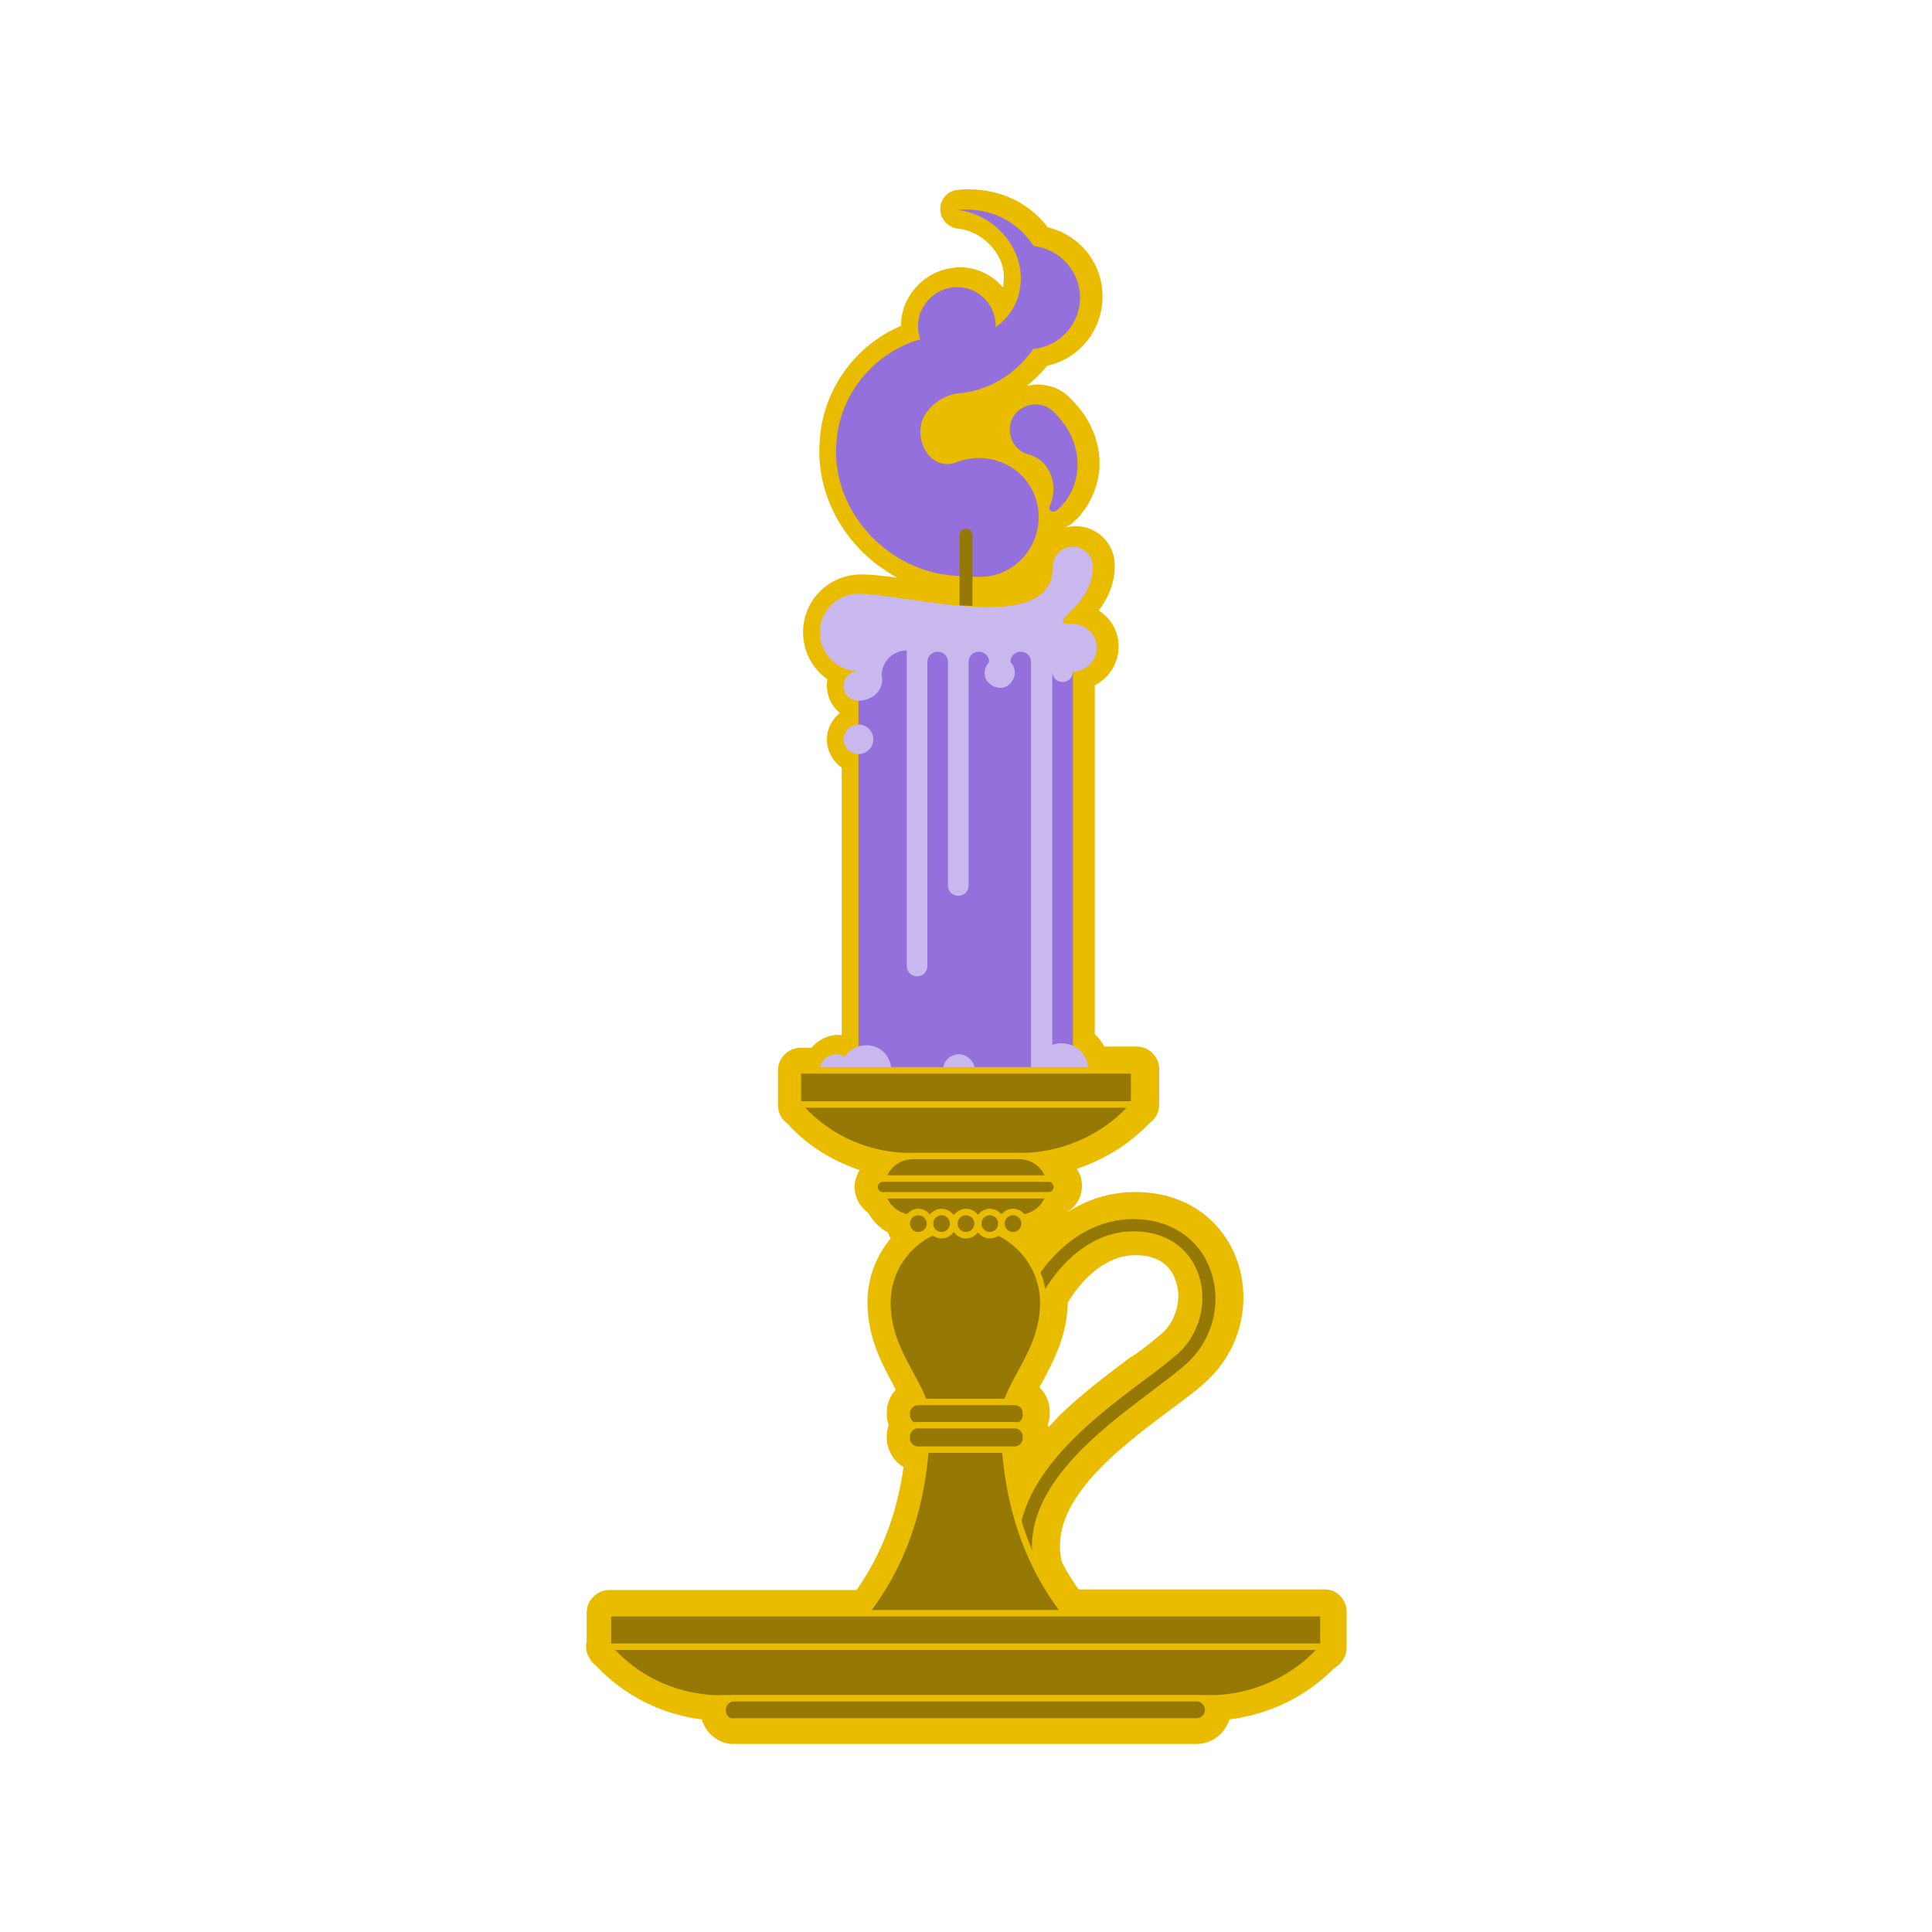
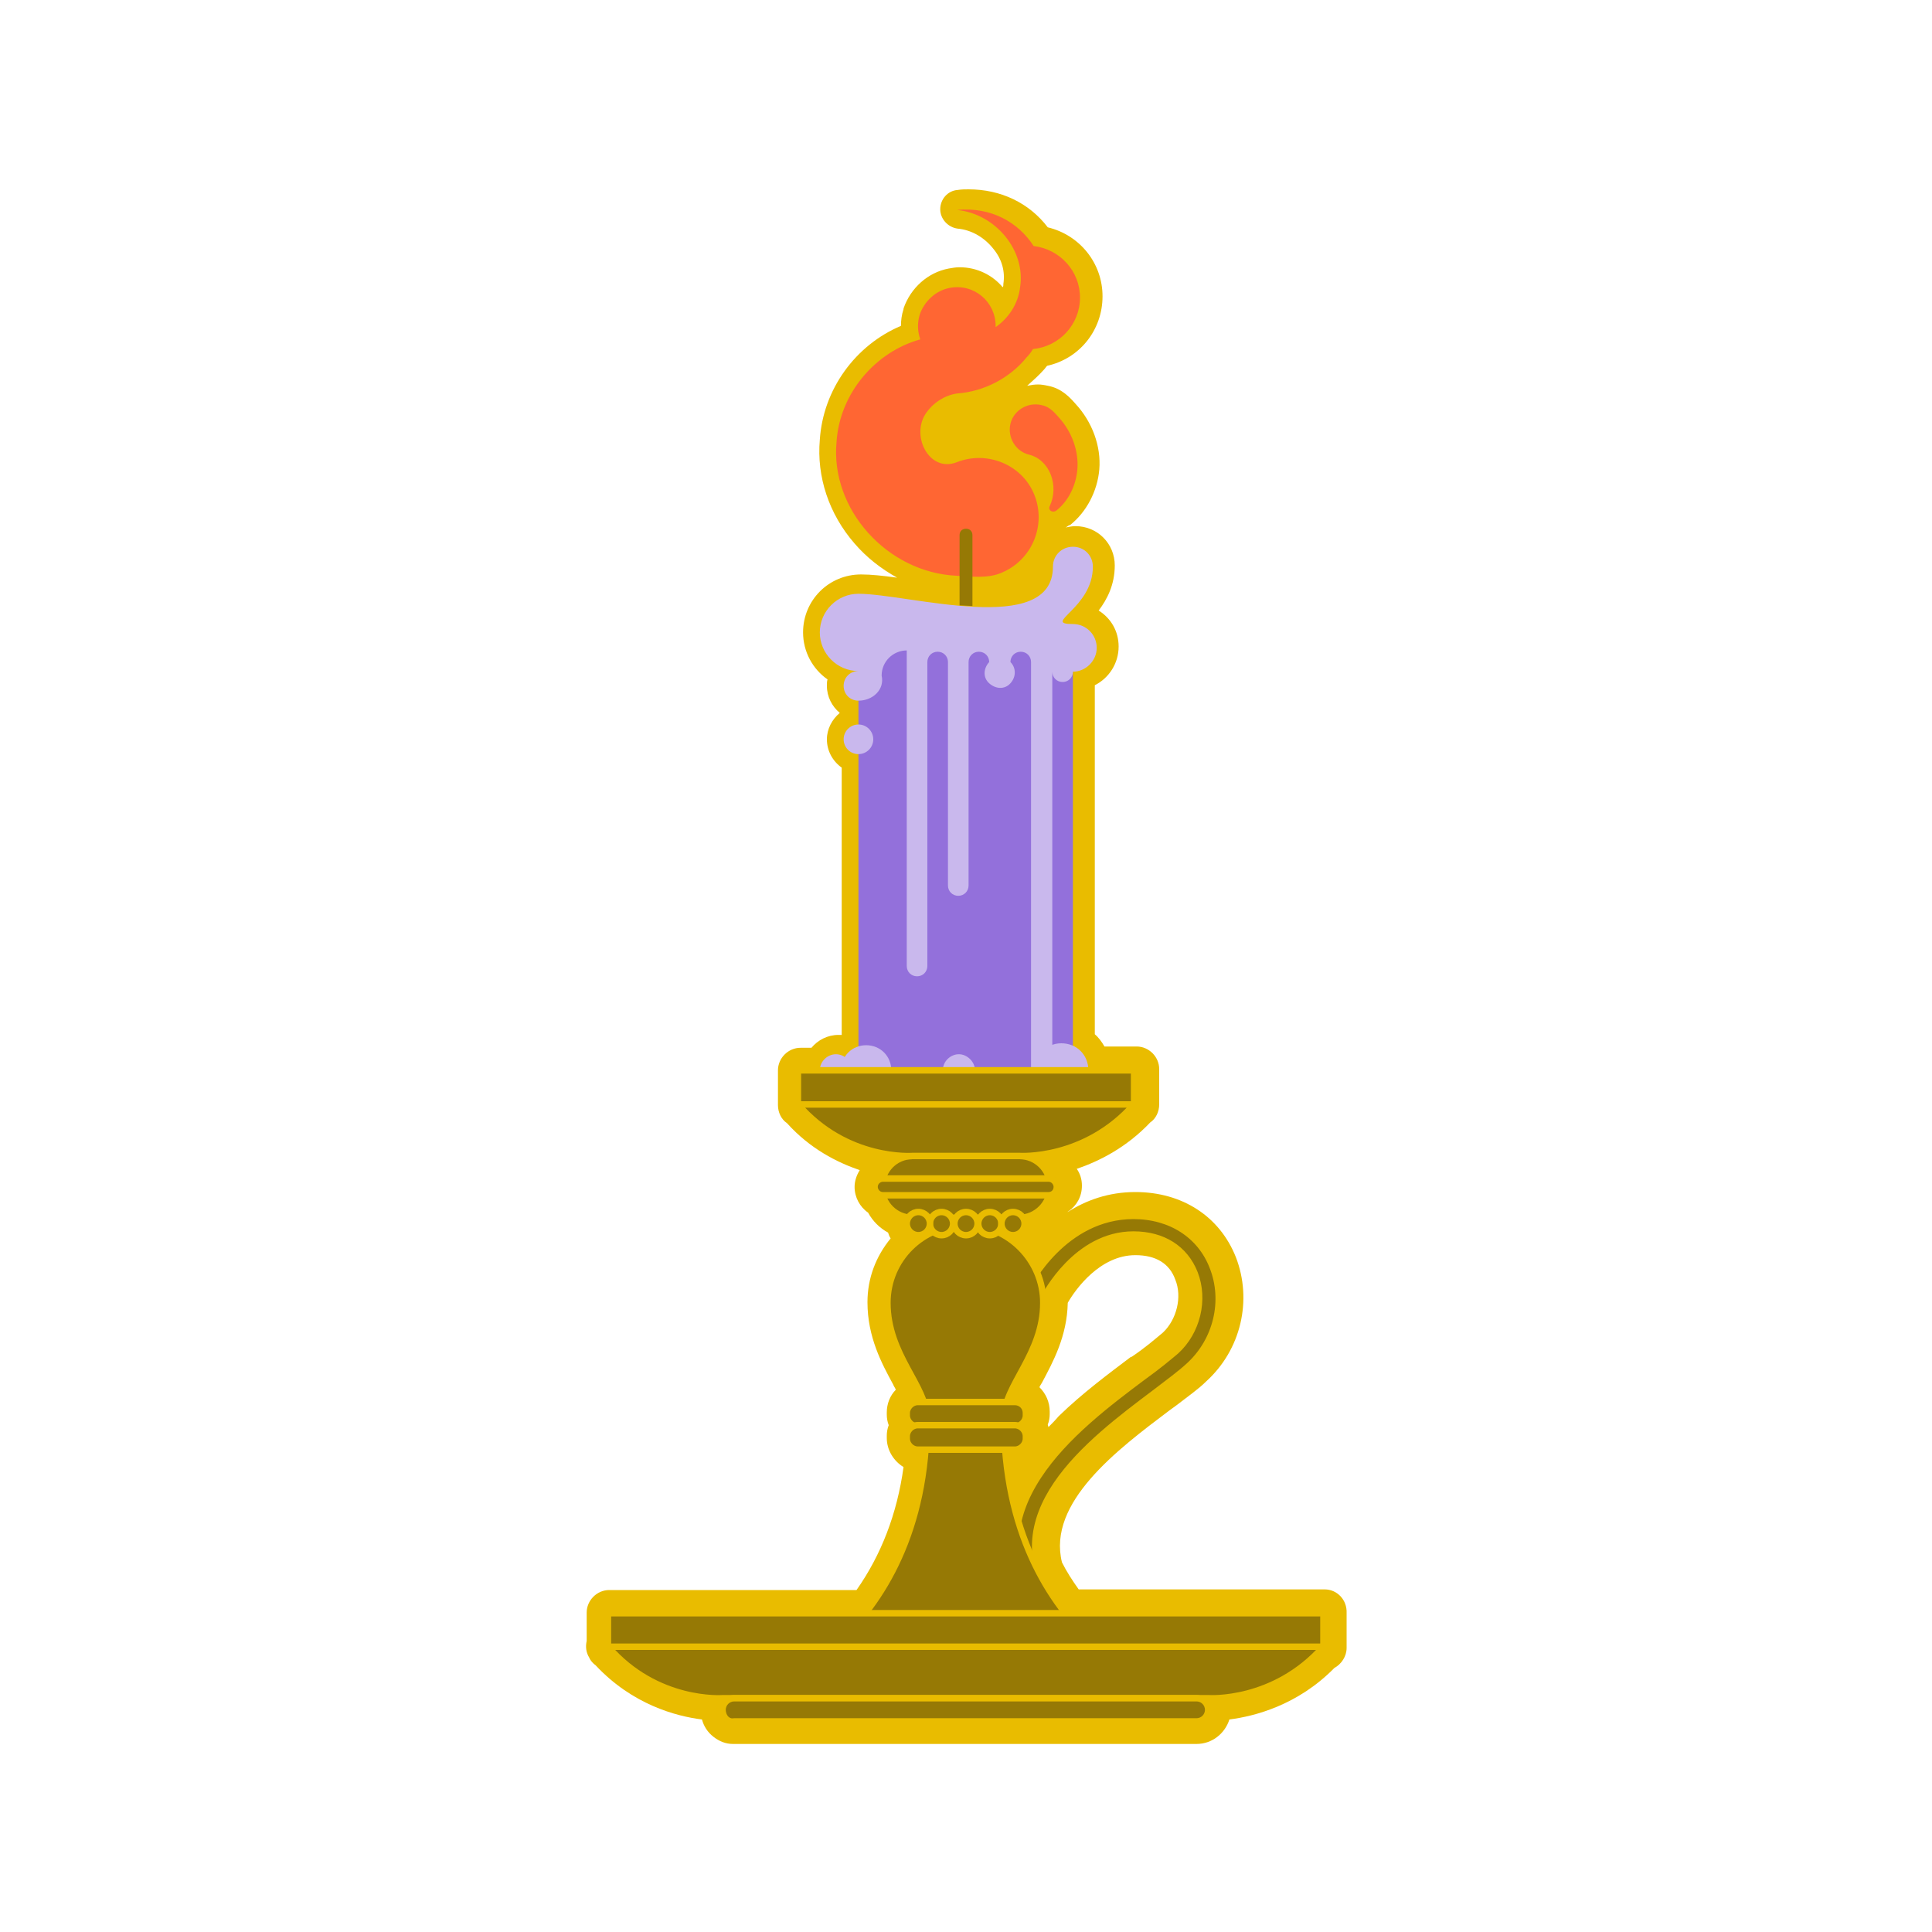
<svg xmlns="http://www.w3.org/2000/svg" version="1.1" id="레이어_1" x="0px" y="0px" viewBox="0 0 300 300" style="enable-background:new 0 0 300 300;" xml:space="preserve">
  <style type="text/css">
	.st0{fill:#E9BC00;}
	.st1{fill:#967905;stroke:#E9BC00;stroke-linecap:round;stroke-linejoin:round;stroke-miterlimit:10;}
	.st2{fill:#9370DB;}
	.st3{fill:#C9B8ED;}
- 	.st4{fill:#967905;}
+ 	.st4{fill:#FF6633;}
+ 	.st5{fill:#967905;}
</style>
-   <path class="st0" d="M205.7,246.8h-38.2c-1-1.4-1.9-2.8-2.6-4.2c-2.3-9.3,8.6-17.5,16.7-23.6l1.1-0.8c1.8-1.4,3.4-2.5,4.6-3.7  c5.4-4.9,7.2-12.6,4.6-19.3c-2.5-6.3-8.3-10.1-15.6-10.1c-4.2,0-7.7,1.3-10.5,3.1c0,0,0-0.1,0.1-0.1c1.3-0.9,2.1-2.3,2.1-4  c0-1-0.3-1.9-0.8-2.6c3.5-1.2,7.7-3.3,11.4-7.2c0.9-0.6,1.4-1.7,1.4-2.8V166c0-1.9-1.6-3.5-3.5-3.5h-5c-0.4-0.7-0.9-1.4-1.5-1.9  v-54.2c2.2-1.1,3.7-3.4,3.7-6c0-2.4-1.2-4.4-3.1-5.6c1.3-1.7,2.5-4,2.5-7c0-3.4-2.7-6.1-6.1-6.1c-0.5,0-1,0.1-1.5,0.2  c0.1-0.1,0.2-0.1,0.3-0.2c0.1-0.1,0.2-0.1,0.4-0.2c2.5-2,4.2-5.2,4.5-8.6c0.3-3.6-1.1-7.4-3.7-10.2c-0.8-0.9-2.1-2.4-4.3-2.8  c-0.5-0.1-1-0.2-1.5-0.2c-0.6,0-1.2,0.1-1.7,0.2c0.9-0.8,1.8-1.6,2.6-2.5c0.2-0.2,0.3-0.4,0.5-0.6c5-1.1,8.6-5.5,8.6-10.8  c0-5.1-3.5-9.5-8.5-10.7c-2.9-3.8-7.3-5.9-12.3-5.9h0c-0.5,0-1.1,0-1.7,0.1c-1.5,0.1-2.7,1.4-2.7,3c0,1.5,1.2,2.8,2.7,3  c2.2,0.2,4.2,1.4,5.6,3.2c1.3,1.6,1.8,3.5,1.5,5.4c0,0,0,0.1,0,0.1c0,0.1,0,0.3-0.1,0.4c-1.6-1.9-4-3.1-6.7-3.1  c-0.6,0-1.1,0.1-1.7,0.2c-3.2,0.6-5.9,3-7,6.2c0,0,0,0.1,0,0.1c-0.3,0.9-0.4,1.8-0.4,2.6c-7.1,3-12.1,9.9-12.6,17.7  c-0.5,5.7,1.4,11.5,5.4,16.1c1.9,2.2,4.1,3.9,6.6,5.3c-2.2-0.3-4-0.5-5.6-0.5c-5,0-9,4-9,9c0,3,1.5,5.7,3.8,7.3  c-0.1,0.3-0.1,0.6-0.1,1c0,1.7,0.8,3.2,2,4.2c-1.2,1-2,2.5-2,4.1c0,1.8,0.9,3.4,2.3,4.4v41.5c0,0,0,0,0,0c-0.2,0-0.3,0-0.5,0  c-1.7,0-3.2,0.8-4.2,2h-1.7c-1.9,0-3.5,1.6-3.5,3.5v5.4c0,1.1,0.5,2.2,1.4,2.8c3.6,4,7.8,6.1,11.3,7.3c-0.5,0.8-0.8,1.7-0.8,2.6  c0,1.6,0.8,3.1,2.1,4c0.7,1.3,1.8,2.4,3.1,3.1c0.1,0.3,0.2,0.6,0.4,0.9c-2.3,2.8-3.6,6.2-3.6,9.9c0,5.4,2.2,9.5,4,12.8  c0.1,0.3,0.3,0.5,0.4,0.8c-0.9,0.9-1.4,2.2-1.4,3.5v0.4c0,0.5,0.1,1.1,0.3,1.6c-0.2,0.5-0.3,1.1-0.3,1.6v0.4c0,1.9,1.1,3.6,2.6,4.5  c-1,7.3-3.5,13.7-7.3,19.1H94.6c-1.9,0-3.5,1.6-3.5,3.5v4.4c-0.2,0.9-0.1,1.8,0.4,2.6c0.2,0.5,0.6,0.9,1,1.2  c5.7,6.1,12.5,7.9,16.5,8.4c0.3,1.1,0.9,2,1.8,2.7c0.9,0.7,1.9,1.1,3,1.1c0.2,0,0.3,0,0.5,0h71.5c2.4,0,4.4-1.6,5.1-3.8  c3.9-0.5,10.6-2.2,16.3-8c1.1-0.6,1.9-1.8,1.9-3.1v-5.4C209.2,248.4,207.6,246.8,205.7,246.8z M162.8,221.6c0-0.1-0.1-0.3-0.1-0.4  c0.2-0.5,0.3-1.1,0.3-1.6v-0.4c0-1.5-0.6-2.8-1.6-3.8c0.1-0.2,0.2-0.4,0.4-0.7c1.7-3.2,3.9-7.2,4-12.4c1.2-2.1,5-7.4,10.5-7.4  c3.2,0,5.3,1.3,6.2,3.8c1.1,2.7,0.2,6.2-1.9,8.2c-1.2,1-2.8,2.4-4.9,3.8c0,0,0,0-0.1,0c-3.3,2.5-7.5,5.6-11.2,9.2  C163.8,220.6,163.3,221.1,162.8,221.6z" />
+   <path class="st0" d="M205.7,246.8h-38.2c-1-1.4-1.9-2.8-2.6-4.2c-2.3-9.3,8.6-17.5,16.7-23.6l1.1-0.8c1.8-1.4,3.4-2.5,4.6-3.7  c5.4-4.9,7.2-12.6,4.6-19.3c-2.5-6.3-8.3-10.1-15.6-10.1c-4.2,0-7.7,1.3-10.5,3.1c0,0,0-0.1,0.1-0.1c1.3-0.9,2.1-2.3,2.1-4  c0-1-0.3-1.9-0.8-2.6c3.5-1.2,7.7-3.3,11.4-7.2c0.9-0.6,1.4-1.7,1.4-2.8V166c0-1.9-1.6-3.5-3.5-3.5h-5c-0.4-0.7-0.9-1.4-1.5-1.9  v-54.2c2.2-1.1,3.7-3.4,3.7-6c0-2.4-1.2-4.4-3.1-5.6c1.3-1.7,2.5-4,2.5-7c0-3.4-2.7-6.1-6.1-6.1c-0.5,0-1,0.1-1.5,0.2  c0.1-0.1,0.2-0.1,0.3-0.2s0.2-0.1,0.4-0.2c2.5-2,4.2-5.2,4.5-8.6c0.3-3.6-1.1-7.4-3.7-10.2c-0.8-0.9-2.1-2.4-4.3-2.8  c-0.5-0.1-1-0.2-1.5-0.2c-0.6,0-1.2,0.1-1.7,0.2c0.9-0.8,1.8-1.6,2.6-2.5c0.2-0.2,0.3-0.4,0.5-0.6c5-1.1,8.6-5.5,8.6-10.8  c0-5.1-3.5-9.5-8.5-10.7c-2.9-3.8-7.3-5.9-12.3-5.9l0,0c-0.5,0-1.1,0-1.7,0.1c-1.5,0.1-2.7,1.4-2.7,3c0,1.5,1.2,2.8,2.7,3  c2.2,0.2,4.2,1.4,5.6,3.2c1.3,1.6,1.8,3.5,1.5,5.4v0.1c0,0.1,0,0.3-0.1,0.4c-1.6-1.9-4-3.1-6.7-3.1c-0.6,0-1.1,0.1-1.7,0.2  c-3.2,0.6-5.9,3-7,6.2V48c-0.3,0.9-0.4,1.8-0.4,2.6c-7.1,3-12.1,9.9-12.6,17.7c-0.5,5.7,1.4,11.5,5.4,16.1c1.9,2.2,4.1,3.9,6.6,5.3  c-2.2-0.3-4-0.5-5.6-0.5c-5,0-9,4-9,9c0,3,1.5,5.7,3.8,7.3c-0.1,0.3-0.1,0.6-0.1,1c0,1.7,0.8,3.2,2,4.2c-1.2,1-2,2.5-2,4.1  c0,1.8,0.9,3.4,2.3,4.4v41.5l0,0c-0.2,0-0.3,0-0.5,0c-1.7,0-3.2,0.8-4.2,2h-1.7c-1.9,0-3.5,1.6-3.5,3.5v5.4c0,1.1,0.5,2.2,1.4,2.8  c3.6,4,7.8,6.1,11.3,7.3c-0.5,0.8-0.8,1.7-0.8,2.6c0,1.6,0.8,3.1,2.1,4c0.7,1.3,1.8,2.4,3.1,3.1c0.1,0.3,0.2,0.6,0.4,0.9  c-2.3,2.8-3.6,6.2-3.6,9.9c0,5.4,2.2,9.5,4,12.8c0.1,0.3,0.3,0.5,0.4,0.8c-0.9,0.9-1.4,2.2-1.4,3.5v0.4c0,0.5,0.1,1.1,0.3,1.6  c-0.2,0.5-0.3,1.1-0.3,1.6v0.4c0,1.9,1.1,3.6,2.6,4.5c-1,7.3-3.5,13.7-7.3,19.1H94.6c-1.9,0-3.5,1.6-3.5,3.5v4.4  c-0.2,0.9-0.1,1.8,0.4,2.6c0.2,0.5,0.6,0.9,1,1.2c5.7,6.1,12.5,7.9,16.5,8.4c0.3,1.1,0.9,2,1.8,2.7s1.9,1.1,3,1.1c0.2,0,0.3,0,0.5,0  h71.5c2.4,0,4.4-1.6,5.1-3.8c3.9-0.5,10.6-2.2,16.3-8c1.1-0.6,1.9-1.8,1.9-3.1v-5.4C209.2,248.4,207.6,246.8,205.7,246.8z   M162.8,221.6c0-0.1-0.1-0.3-0.1-0.4c0.2-0.5,0.3-1.1,0.3-1.6v-0.4c0-1.5-0.6-2.8-1.6-3.8c0.1-0.2,0.2-0.4,0.4-0.7  c1.7-3.2,3.9-7.2,4-12.4c1.2-2.1,5-7.4,10.5-7.4c3.2,0,5.3,1.3,6.2,3.8c1.1,2.7,0.2,6.2-1.9,8.2c-1.2,1-2.8,2.4-4.9,3.8  c0,0,0,0-0.1,0c-3.3,2.5-7.5,5.6-11.2,9.2C163.8,220.6,163.3,221.1,162.8,221.6z" />
  <g>
    <path class="st1" d="M163,252c-0.5,0-0.9-0.2-1.2-0.6c-12.1-16.8,5.3-29.8,15.7-37.6c2.1-1.5,3.8-2.9,5.1-4c3.3-3,4.5-8,2.9-12.1   c-1.5-3.8-4.9-6-9.5-6c-8.9,0-13.7,9.5-13.8,9.6c-0.4,0.7-1.3,1-2,0.7c-0.7-0.4-1-1.3-0.7-2c0.2-0.5,5.7-11.2,16.5-11.2   c5.8,0,10.4,3,12.3,7.9c2.1,5.3,0.6,11.5-3.7,15.4c-1.3,1.2-3.2,2.6-5.3,4.2c-10.1,7.6-25.5,19.1-15.1,33.5   c0.5,0.7,0.3,1.6-0.3,2.1C163.6,251.9,163.3,252,163,252z" />
  </g>
  <rect x="133.3" y="98.2" class="st2" width="33.3" height="68" />
  <g>
    <circle class="st3" cx="133.3" cy="114.8" r="2.3" />
    <path class="st3" d="M133.3,108.8c-1.3,0-2.3-1-2.3-2.3s1-2.3,2.3-2.3c-3.3,0-6-2.7-6-6s2.7-6,6-6c7.7,0,30.2,6.8,30.2-4.2   c0-1.8,1.4-3.1,3.1-3.1c1.8,0,3.1,1.4,3.1,3.1c0,6.5-8,8.9-3.1,8.9c2.1,0,3.7,1.7,3.7,3.7s-1.7,3.7-3.7,3.7l0,0   c0,0.9-0.7,1.6-1.6,1.6c-0.9,0-1.6-0.7-1.6-1.6v62.1h-3.3v-63.6c0-0.9-0.7-1.6-1.6-1.6s-1.6,0.7-1.6,1.6c0.9,0.9,0.9,2.3,0,3.3   s-2.3,0.9-3.3,0s-0.9-2.3,0-3.3c0-0.9-0.7-1.6-1.6-1.6s-1.6,0.7-1.6,1.6l0,0v34.7c0,0.9-0.7,1.6-1.6,1.6s-1.6-0.7-1.6-1.6v-34.7   l0,0c0-0.9-0.7-1.6-1.6-1.6s-1.6,0.7-1.6,1.6v-0.4V150c0,0.9-0.7,1.6-1.6,1.6s-1.6-0.7-1.6-1.6v-49c-2.1,0-3.9,1.7-3.9,3.9   C137.4,107.1,135.5,108.8,133.3,108.8z" />
    <path class="st3" d="M160.6,166.2c0-2.2,1.8-4.2,4.2-4.2s4.2,1.8,4.2,4.2H160.6z" />
    <path class="st3" d="M127.3,166.2c0-1.4,1.2-2.5,2.5-2.5c1.4,0,2.5,1.2,2.5,2.5H127.3z" />
    <path class="st3" d="M146.4,166.2c0-1.4,1.2-2.5,2.5-2.5s2.5,1.2,2.5,2.5H146.4z" />
    <path class="st3" d="M130.6,166.2c0-2.2,1.7-3.9,3.9-3.9s3.9,1.7,3.9,3.9H130.6z" />
  </g>
  <g>
    <rect x="123.9" y="166.2" class="st1" width="52.2" height="5.4" />
    <path class="st1" d="M158.3,189.1h-16.6c-2.6,0-4.8-2.1-4.8-4.8l0,0c0-2.6,2.1-4.8,4.8-4.8h16.6c2.6,0,4.8,2.1,4.8,4.8l0,0   C163.1,186.9,160.9,189.1,158.3,189.1z" />
    <path class="st1" d="M162.8,185.6h-25.7c-0.8,0-1.3-0.7-1.3-1.3l0,0c0-0.8,0.7-1.3,1.3-1.3h25.7c0.8,0,1.3,0.7,1.3,1.3l0,0   C164.1,185,163.6,185.6,162.8,185.6z" />
    <path class="st1" d="M141.7,179.5c0,0-10.2,0.8-17.8-8h52.2c-7.7,8.7-17.8,8-17.8,8H141.7z" />
    <path class="st1" d="M112.3,264.7c4.4,0,31.6-9.7,31.6-44.5c0-5-6.1-9.8-6.1-17.9c0-6.8,5.5-12.1,12.1-12.1   c6.7,0,12.1,5.5,12.1,12.1c0,8-6.1,12.8-6.1,17.9c0,34.9,27.3,44.5,31.6,44.5H112.3z" />
    <circle class="st1" cx="150" cy="190" r="1.8" />
    <circle class="st1" cx="153.7" cy="190" r="1.8" />
    <circle class="st1" cx="157.3" cy="190" r="1.8" />
    <rect x="94.4" y="250.5" class="st1" width="111.1" height="5.4" />
    <path class="st1" d="M112.2,263.7c0,0-10.2,0.8-17.8-8h111.1c-7.7,8.7-17.8,8-17.8,8H112.2z" />
    <circle class="st1" cx="146.2" cy="190" r="1.8" />
    <circle class="st1" cx="142.6" cy="190" r="1.8" />
    <path class="st1" d="M159.3,219.4v0.4c0,0.9-0.8,1.7-1.7,1.7h-15.1c-0.9,0-1.7-0.8-1.7-1.7v-0.4c0-0.9,0.8-1.7,1.7-1.7h15.1   C158.5,217.7,159.3,218.4,159.3,219.4z" />
    <path class="st1" d="M159.3,223v0.4c0,0.9-0.8,1.7-1.7,1.7h-15.1c-0.9,0-1.7-0.8-1.7-1.7V223c0-0.9,0.8-1.7,1.7-1.7h15.1   C158.5,221.3,159.3,222.1,159.3,223z" />
    <path class="st1" d="M112.2,265.5L112.2,265.5c0-1,0.8-1.8,1.8-1.8h71.8c1,0,1.8,0.8,1.8,1.8l0,0c0,1-0.8,1.8-1.8,1.8H114   C113,267.5,112.2,266.6,112.2,265.5z" />
  </g>
  <g>
-     <path class="st2" d="M148.6,61.1c4.3-0.3,8.3-2.5,10.8-5.6c0.4-0.4,0.7-0.8,1-1.3c4.1-0.4,7.3-3.8,7.3-8c0-4.1-3.1-7.5-7.2-8   c-2.4-3.7-6.6-6.1-11.9-5.6c6,0.6,10.7,6.3,9.8,12c-0.3,2.6-1.8,4.8-3.8,6.2c0-0.1,0-0.2,0-0.2c0-3.7-3.3-6.6-7.1-5.9   c-2.2,0.4-4,2.1-4.7,4.2c-0.4,1.4-0.3,2.6,0.1,3.8c-6.9,1.9-12.5,8.3-13,15.9c-1,10.5,7.9,20.3,18.6,20.8c2.2,0.1,4.9,0.5,7.1-0.5   c4.7-2,6.9-7.4,5-12.1s-7.4-6.9-12.1-5c-4.3,1.6-7.2-4.3-4.6-7.8C144.9,62.6,146.6,61.4,148.6,61.1z" />
-     <path class="st2" d="M163,78.6c1.5-3.2,0-7.2-3.2-8c-2.1-0.5-3.4-2.7-2.9-4.8c0.5-2.1,2.7-3.4,4.8-2.9c1.2,0.2,2,1.1,2.7,1.9   c2.1,2.3,3.1,5.3,2.9,8c-0.2,2.7-1.5,5.1-3.3,6.5C163.4,79.7,162.7,79.2,163,78.6L163,78.6z" />
+     <path class="st4" d="M148.6,61.1c4.3-0.3,8.3-2.5,10.8-5.6c0.4-0.4,0.7-0.8,1-1.3c4.1-0.4,7.3-3.8,7.3-8c0-4.1-3.1-7.5-7.2-8   c-2.4-3.7-6.6-6.1-11.9-5.6c6,0.6,10.7,6.3,9.8,12c-0.3,2.6-1.8,4.8-3.8,6.2c0-0.1,0-0.2,0-0.2c0-3.7-3.3-6.6-7.1-5.9   c-2.2,0.4-4,2.1-4.7,4.2c-0.4,1.4-0.3,2.6,0.1,3.8c-6.9,1.9-12.5,8.3-13,15.9c-1,10.5,7.9,20.3,18.6,20.8c2.2,0.1,4.9,0.5,7.1-0.5   c4.7-2,6.9-7.4,5-12.1s-7.4-6.9-12.1-5c-4.3,1.6-7.2-4.3-4.6-7.8C144.9,62.6,146.6,61.4,148.6,61.1z" />
+     <path class="st4" d="M163,78.6c1.5-3.2,0-7.2-3.2-8c-2.1-0.5-3.4-2.7-2.9-4.8c0.5-2.1,2.7-3.4,4.8-2.9c1.2,0.2,2,1.1,2.7,1.9   c2.1,2.3,3.1,5.3,2.9,8c-0.2,2.7-1.5,5.1-3.3,6.5C163.4,79.7,162.7,79.2,163,78.6L163,78.6z" />
  </g>
-   <path class="st4" d="M149,94V83.1c0-0.6,0.4-1,1-1l0,0c0.6,0,1,0.4,1,1v11L149,94z" />
+   <path class="st5" d="M149,94V83.1c0-0.6,0.4-1,1-1l0,0c0.6,0,1,0.4,1,1v11L149,94z" />
</svg>
